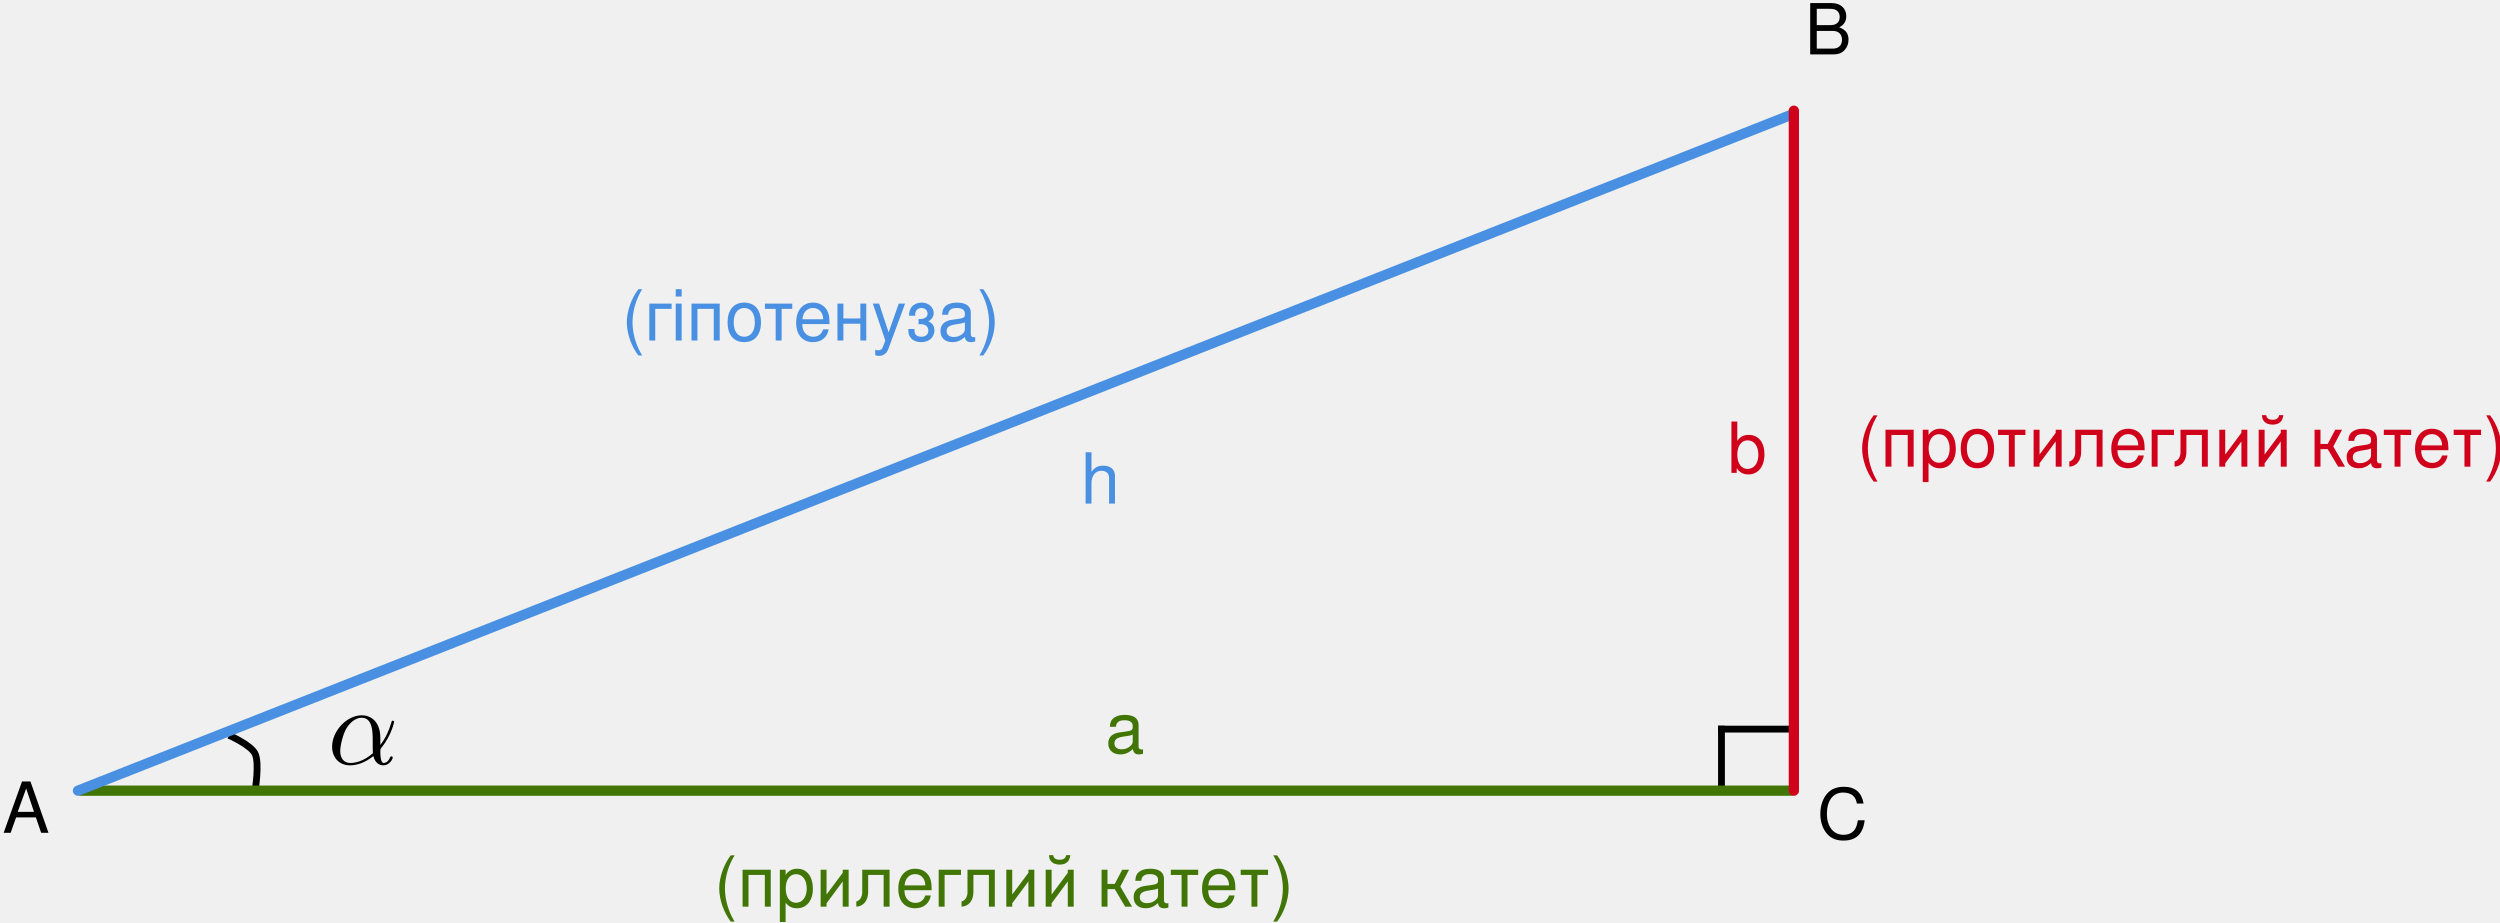
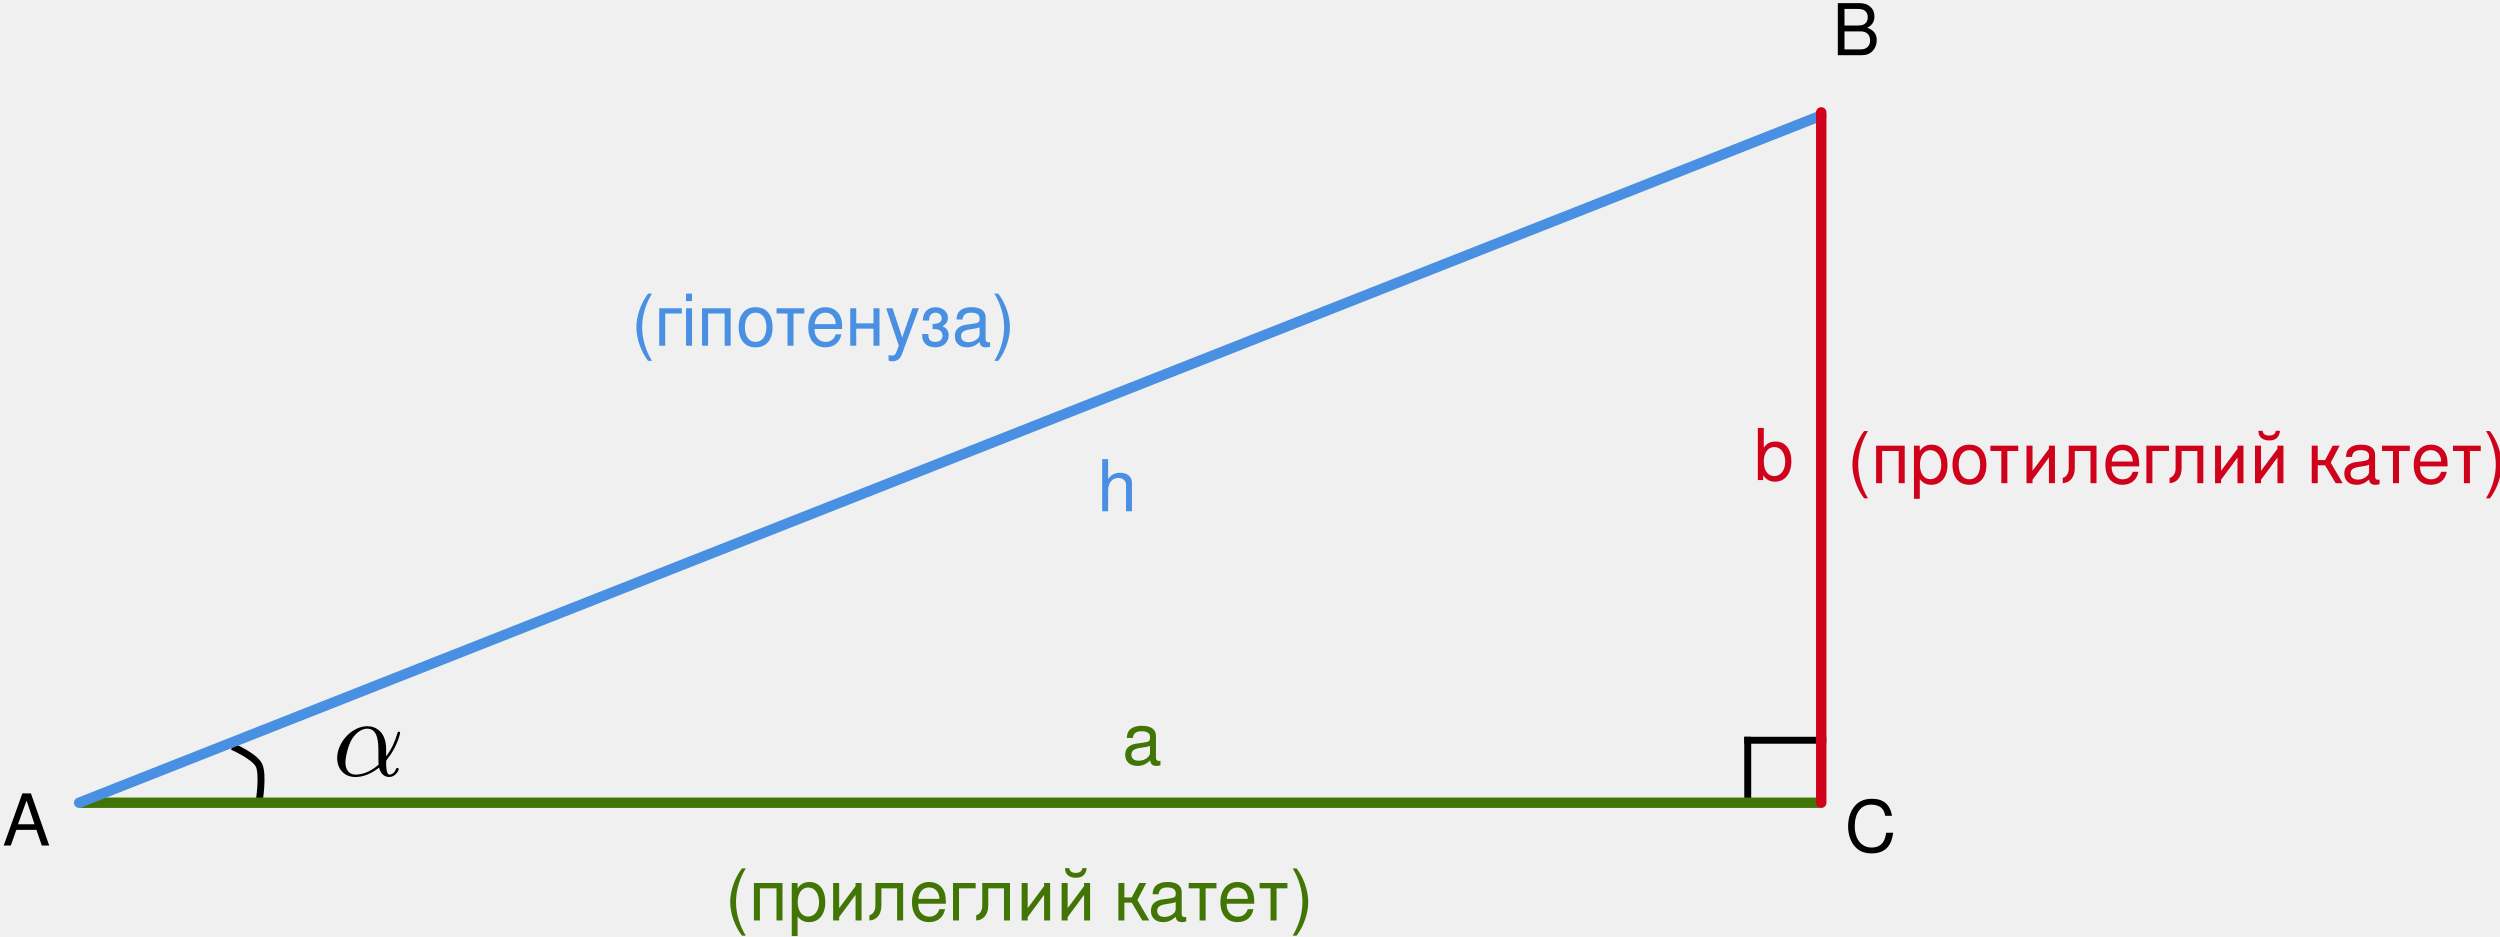
- <svg xmlns="http://www.w3.org/2000/svg" xmlns:xlink="http://www.w3.org/1999/xlink" width="732px" height="270px" viewBox="0 0 732 270" version="1.1">
+ <svg xmlns="http://www.w3.org/2000/svg" xmlns:xlink="http://www.w3.org/1999/xlink" width="721px" height="270px" viewBox="0 0 721 270" version="1.1">
  <defs>
    <rect id="path-1" x="0" y="0" width="764" height="309" />
  </defs>
  <g id="Page-1" stroke="none" stroke-width="1" fill="none" fill-rule="evenodd">
    <g id="Group" transform="translate(-11, -32)">
      <mask id="mask-2" fill="white">
        <use xlink:href="#path-1" />
      </mask>
      <use id="Mask" xlink:href="#path-1" />
      <g mask="url(#mask-2)">
        <g transform="translate(11.72609, 27.92711)">
          <path d="M110.637,220.176 C110.637,215.09 107.611,213.507 105.209,213.507 C100.79,213.507 96.515,218.137 96.515,222.695 C96.515,225.717 98.436,228.164 101.751,228.164 C103.792,228.164 106.122,227.42 108.596,225.453 C109.004,227.156 110.085,228.164 111.526,228.164 C113.255,228.164 114.264,226.389 114.264,225.885 C114.264,225.645 114.072,225.549 113.856,225.549 C113.64,225.549 113.544,225.645 113.448,225.885 C112.871,227.468 111.694,227.468 111.622,227.468 C110.637,227.468 110.637,224.926 110.637,224.158 C110.637,223.486 110.637,223.414 110.95,223.031 C114,219.216 114.673,215.45 114.673,215.426 C114.673,215.354 114.648,215.09 114.288,215.09 C113.976,215.09 113.976,215.186 113.808,215.786 C113.231,217.825 112.151,220.272 110.637,222.191 L110.637,220.176 L110.637,220.176 Z M108.452,224.614 C105.618,227.108 103.12,227.468 101.823,227.468 C99.877,227.468 98.893,226.005 98.893,223.942 C98.893,222.359 99.733,218.857 100.79,217.201 C102.303,214.851 104.056,214.227 105.185,214.227 C108.404,214.227 108.404,218.473 108.404,220.992 C108.404,222.191 108.404,224.062 108.452,224.614 L108.452,224.614 Z" id="Imported-Layers" stroke="none" fill="#000000" fill-rule="evenodd" />
          <path d="M503.32,217.561 L503.32,234.678" id="Line" stroke="#000000" stroke-width="2" stroke-linecap="square" fill="none" />
          <path d="M503.32,217.561 L524.968,217.561" id="Line-2" stroke="#000000" stroke-width="2" stroke-linecap="square" fill="none" />
          <path d="M73.965,235.579 C73.965,235.579 75.299,227.59 73.965,224.768 C72.743,222.185 66.298,219.363 66.298,219.363" id="Path-3" stroke="#000000" stroke-width="2" fill="none" />
          <text id="(гіпотенуза)" stroke="none" fill="none" font-family="Helvetica" font-size="20.626" font-weight="260">
            <tspan x="181.303" y="103.781" fill="#4990E2">(гіпотенуза)</tspan>
          </text>
          <text id="(прилеглий-катет)" stroke="none" fill="none" font-family="Helvetica" font-size="20.626" font-weight="260">
            <tspan x="208.364" y="269.542" fill="#417505">(прилеглий катет)</tspan>
          </text>
          <text id="(протилеглий-катет)" stroke="none" fill="none" font-family="Helvetica" font-size="20.626" font-weight="260">
-             <tspan x="543.008" y="140.717" fill="#D0011B">(протилеглий катет)</tspan>
+             <tspan x="532.008" y="143.42" fill="#D0011B">(протилеглий катет)</tspan>
          </text>
          <text id="A" stroke="none" fill="none" font-family="Helvetica" font-size="20.626" font-weight="260">
            <tspan x="0" y="247.921" fill="#000000">A</tspan>
          </text>
          <text id="B" stroke="none" fill="none" font-family="Helvetica" font-size="20.626" font-weight="260">
            <tspan x="527.674" y="20" fill="#000000">B</tspan>
          </text>
          <text id="C" stroke="none" fill="none" font-family="Helvetica" font-size="20.626" font-weight="260">
            <tspan x="531.282" y="249.723" fill="#000000">C</tspan>
          </text>
          <text id="h" stroke="none" fill="none" font-family="Helvetica" font-size="20.626" font-weight="260">
            <tspan x="315.702" y="151.528" fill="#4990E2">h</tspan>
          </text>
          <text id="a" stroke="none" fill="none" font-family="Helvetica" font-size="20.626" font-weight="260">
            <tspan x="322.919" y="224.499" fill="#417505">a</tspan>
          </text>
          <text id="b" stroke="none" fill="none" font-family="Helvetica" font-size="20.626" font-weight="260">
            <tspan x="505.124" y="142.519" fill="#D0011B">b</tspan>
          </text>
          <path d="M23.001,235.579 L523.615,235.579" id="Line" stroke="#417505" stroke-width="3" stroke-linecap="round" fill="none" />
          <path d="M22.099,235.579 L524.517,37.386" id="Line" stroke="#4990E2" stroke-width="3" stroke-linecap="round" fill="none" />
          <path d="M524.517,36.485 L524.517,235.579" id="Line" stroke="#D0011B" stroke-width="3" stroke-linecap="round" fill="none" />
        </g>
      </g>
    </g>
  </g>
</svg>
